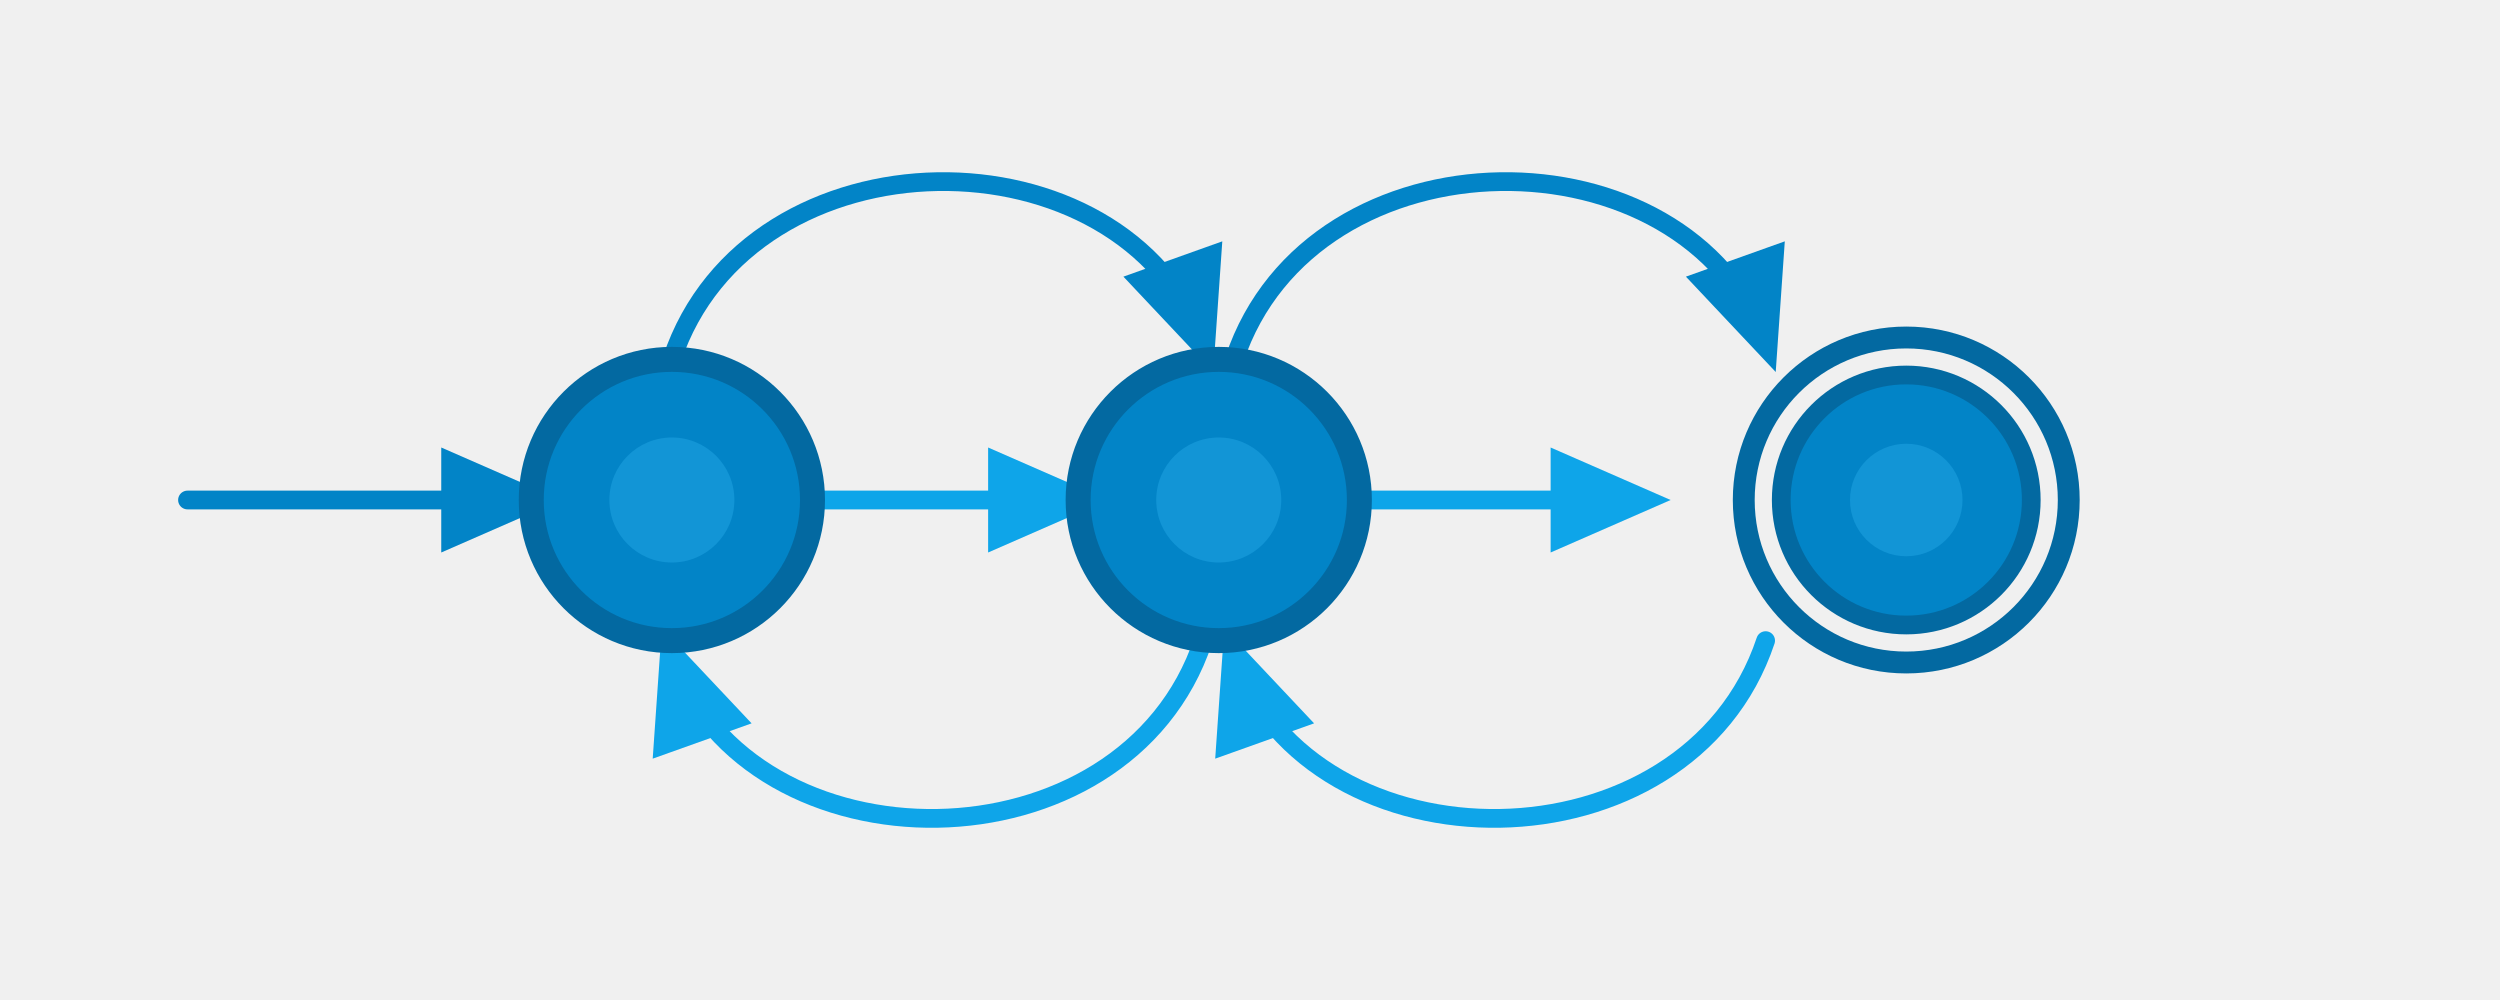
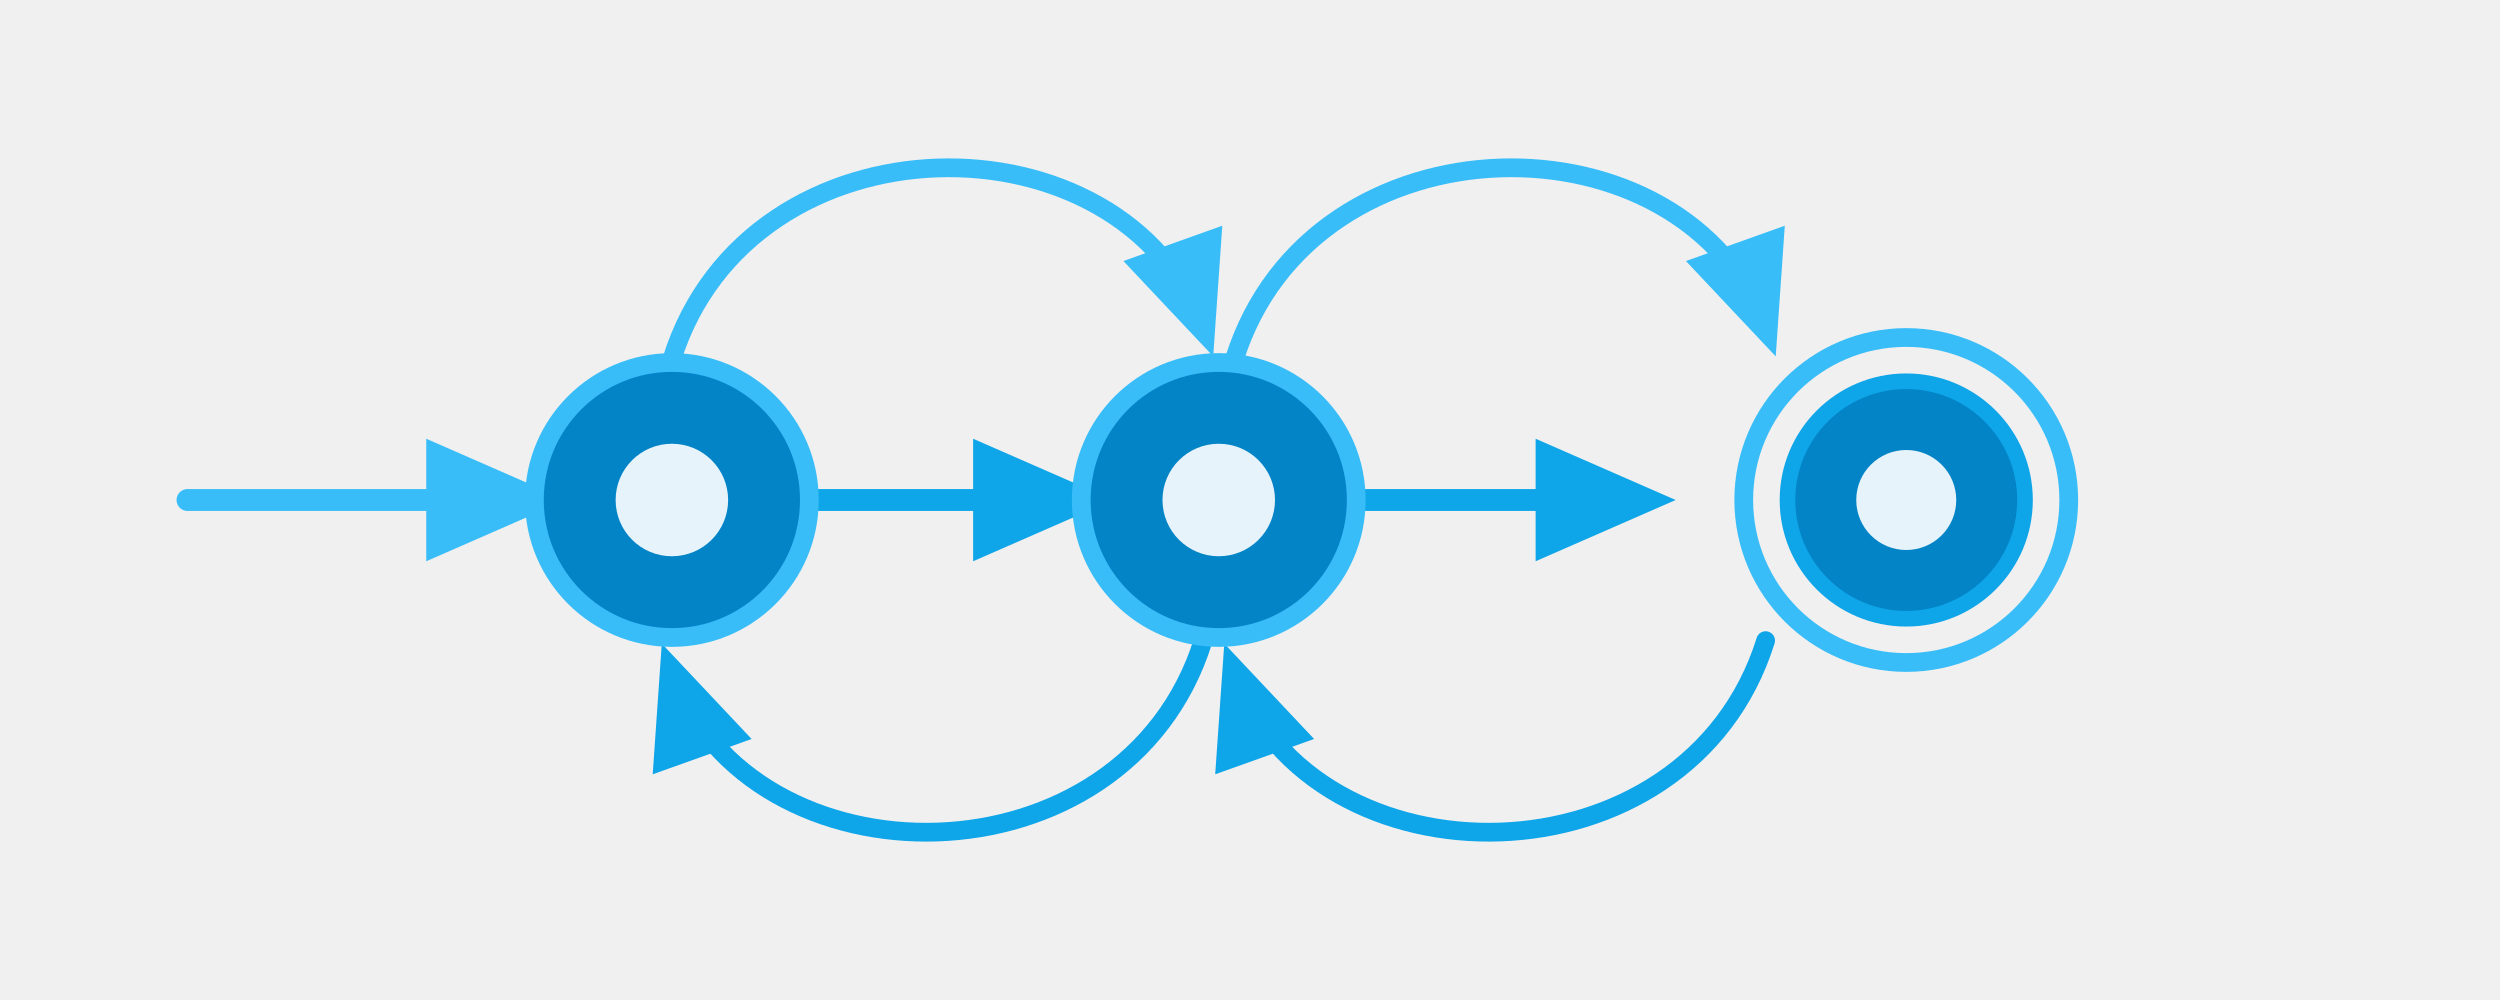
<svg xmlns="http://www.w3.org/2000/svg" viewBox="0 0 800 320" width="100%" height="100%">
  <defs>
-     <marker id="arrow-blue" viewBox="0 0 10 10" refX="6" refY="5" markerWidth="8" markerHeight="8" orient="auto-start-reverse">
-       <path d="M 0 1.5 L 8 5 L 0 8.5 z" fill="#0284c7" />
+     <marker id="arrow-sky" viewBox="0 0 10 10" refX="6" refY="5" markerWidth="8" markerHeight="8" orient="auto-start-reverse">
+       <path d="M 0 1.5 L 8 5 L 0 8.5 z" fill="#38bdf8" />
    </marker>
    <marker id="arrow-cyan" viewBox="0 0 10 10" refX="6" refY="5" markerWidth="8" markerHeight="8" orient="auto-start-reverse">
      <path d="M 0 1.5 L 8 5 L 0 8.5 z" fill="#0ea5e9" />
    </marker>
  </defs>
-   <path d="M 60 160 L 170 160" stroke="#0284c7" stroke-width="6" stroke-linecap="round" marker-end="url(#arrow-blue)" />
-   <path d="M 255 160 L 345 160" stroke="#0ea5e9" stroke-width="6" stroke-linecap="round" marker-end="url(#arrow-cyan)" />
-   <path d="M 435 160 L 525 160" stroke="#0ea5e9" stroke-width="6" stroke-linecap="round" marker-end="url(#arrow-cyan)" />
-   <path d="M 215 115 C 240 40, 360 40, 385 110" fill="none" stroke="#0284c7" stroke-width="6" stroke-linecap="round" marker-end="url(#arrow-blue)" />
-   <path d="M 395 115 C 420 40, 540 40, 565 110" fill="none" stroke="#0284c7" stroke-width="6" stroke-linecap="round" marker-end="url(#arrow-blue)" />
-   <path d="M 385 205 C 360 280, 240 280, 215 210" fill="none" stroke="#0ea5e9" stroke-width="6" stroke-linecap="round" marker-end="url(#arrow-cyan)" />
-   <path d="M 565 205 C 540 280, 420 280, 395 210" fill="none" stroke="#0ea5e9" stroke-width="6" stroke-linecap="round" marker-end="url(#arrow-cyan)" />
-   <circle cx="215" cy="160" r="45" fill="#0284c7" stroke="#0369a1" stroke-width="8" />
-   <circle cx="215" cy="160" r="20" fill="#38bdf8" opacity="0.3" />
-   <circle cx="390" cy="160" r="45" fill="#0284c7" stroke="#0369a1" stroke-width="8" />
-   <circle cx="390" cy="160" r="20" fill="#38bdf8" opacity="0.3" />
-   <circle cx="610" cy="160" r="52" fill="none" stroke="#0369a1" stroke-width="7" />
-   <circle cx="610" cy="160" r="40" fill="#0284c7" stroke="#0369a1" stroke-width="6" />
-   <circle cx="610" cy="160" r="18" fill="#38bdf8" opacity="0.3" />
+   <path d="M 60 160 L 170 160" stroke="#38bdf8" stroke-width="7" stroke-linecap="round" marker-end="url(#arrow-sky)" />
+   <path d="M 255 160 L 345 160" stroke="#0ea5e9" stroke-width="7" stroke-linecap="round" marker-end="url(#arrow-cyan)" />
+   <path d="M 435 160 L 525 160" stroke="#0ea5e9" stroke-width="7" stroke-linecap="round" marker-end="url(#arrow-cyan)" />
+   <path d="M 215 115 C 240 35, 360 35, 385 105" fill="none" stroke="#38bdf8" stroke-width="6" stroke-linecap="round" marker-end="url(#arrow-sky)" />
+   <path d="M 395 115 C 420 35, 540 35, 565 105" fill="none" stroke="#38bdf8" stroke-width="6" stroke-linecap="round" marker-end="url(#arrow-sky)" />
+   <path d="M 385 205 C 360 285, 240 285, 215 215" fill="none" stroke="#0ea5e9" stroke-width="6" stroke-linecap="round" marker-end="url(#arrow-cyan)" />
+   <path d="M 565 205 C 540 285, 420 285, 395 215" fill="none" stroke="#0ea5e9" stroke-width="6" stroke-linecap="round" marker-end="url(#arrow-cyan)" />
+   <circle cx="215" cy="160" r="44" fill="#0284c7" stroke="#38bdf8" stroke-width="6" />
+   <circle cx="215" cy="160" r="18" fill="#ffffff" opacity="0.9" />
+   <circle cx="390" cy="160" r="44" fill="#0284c7" stroke="#38bdf8" stroke-width="6" />
+   <circle cx="390" cy="160" r="18" fill="#ffffff" opacity="0.9" />
+   <circle cx="610" cy="160" r="52" fill="none" stroke="#38bdf8" stroke-width="6" />
+   <circle cx="610" cy="160" r="38" fill="#0284c7" stroke="#0ea5e9" stroke-width="5" />
+   <circle cx="610" cy="160" r="16" fill="#ffffff" opacity="0.9" />
</svg>
